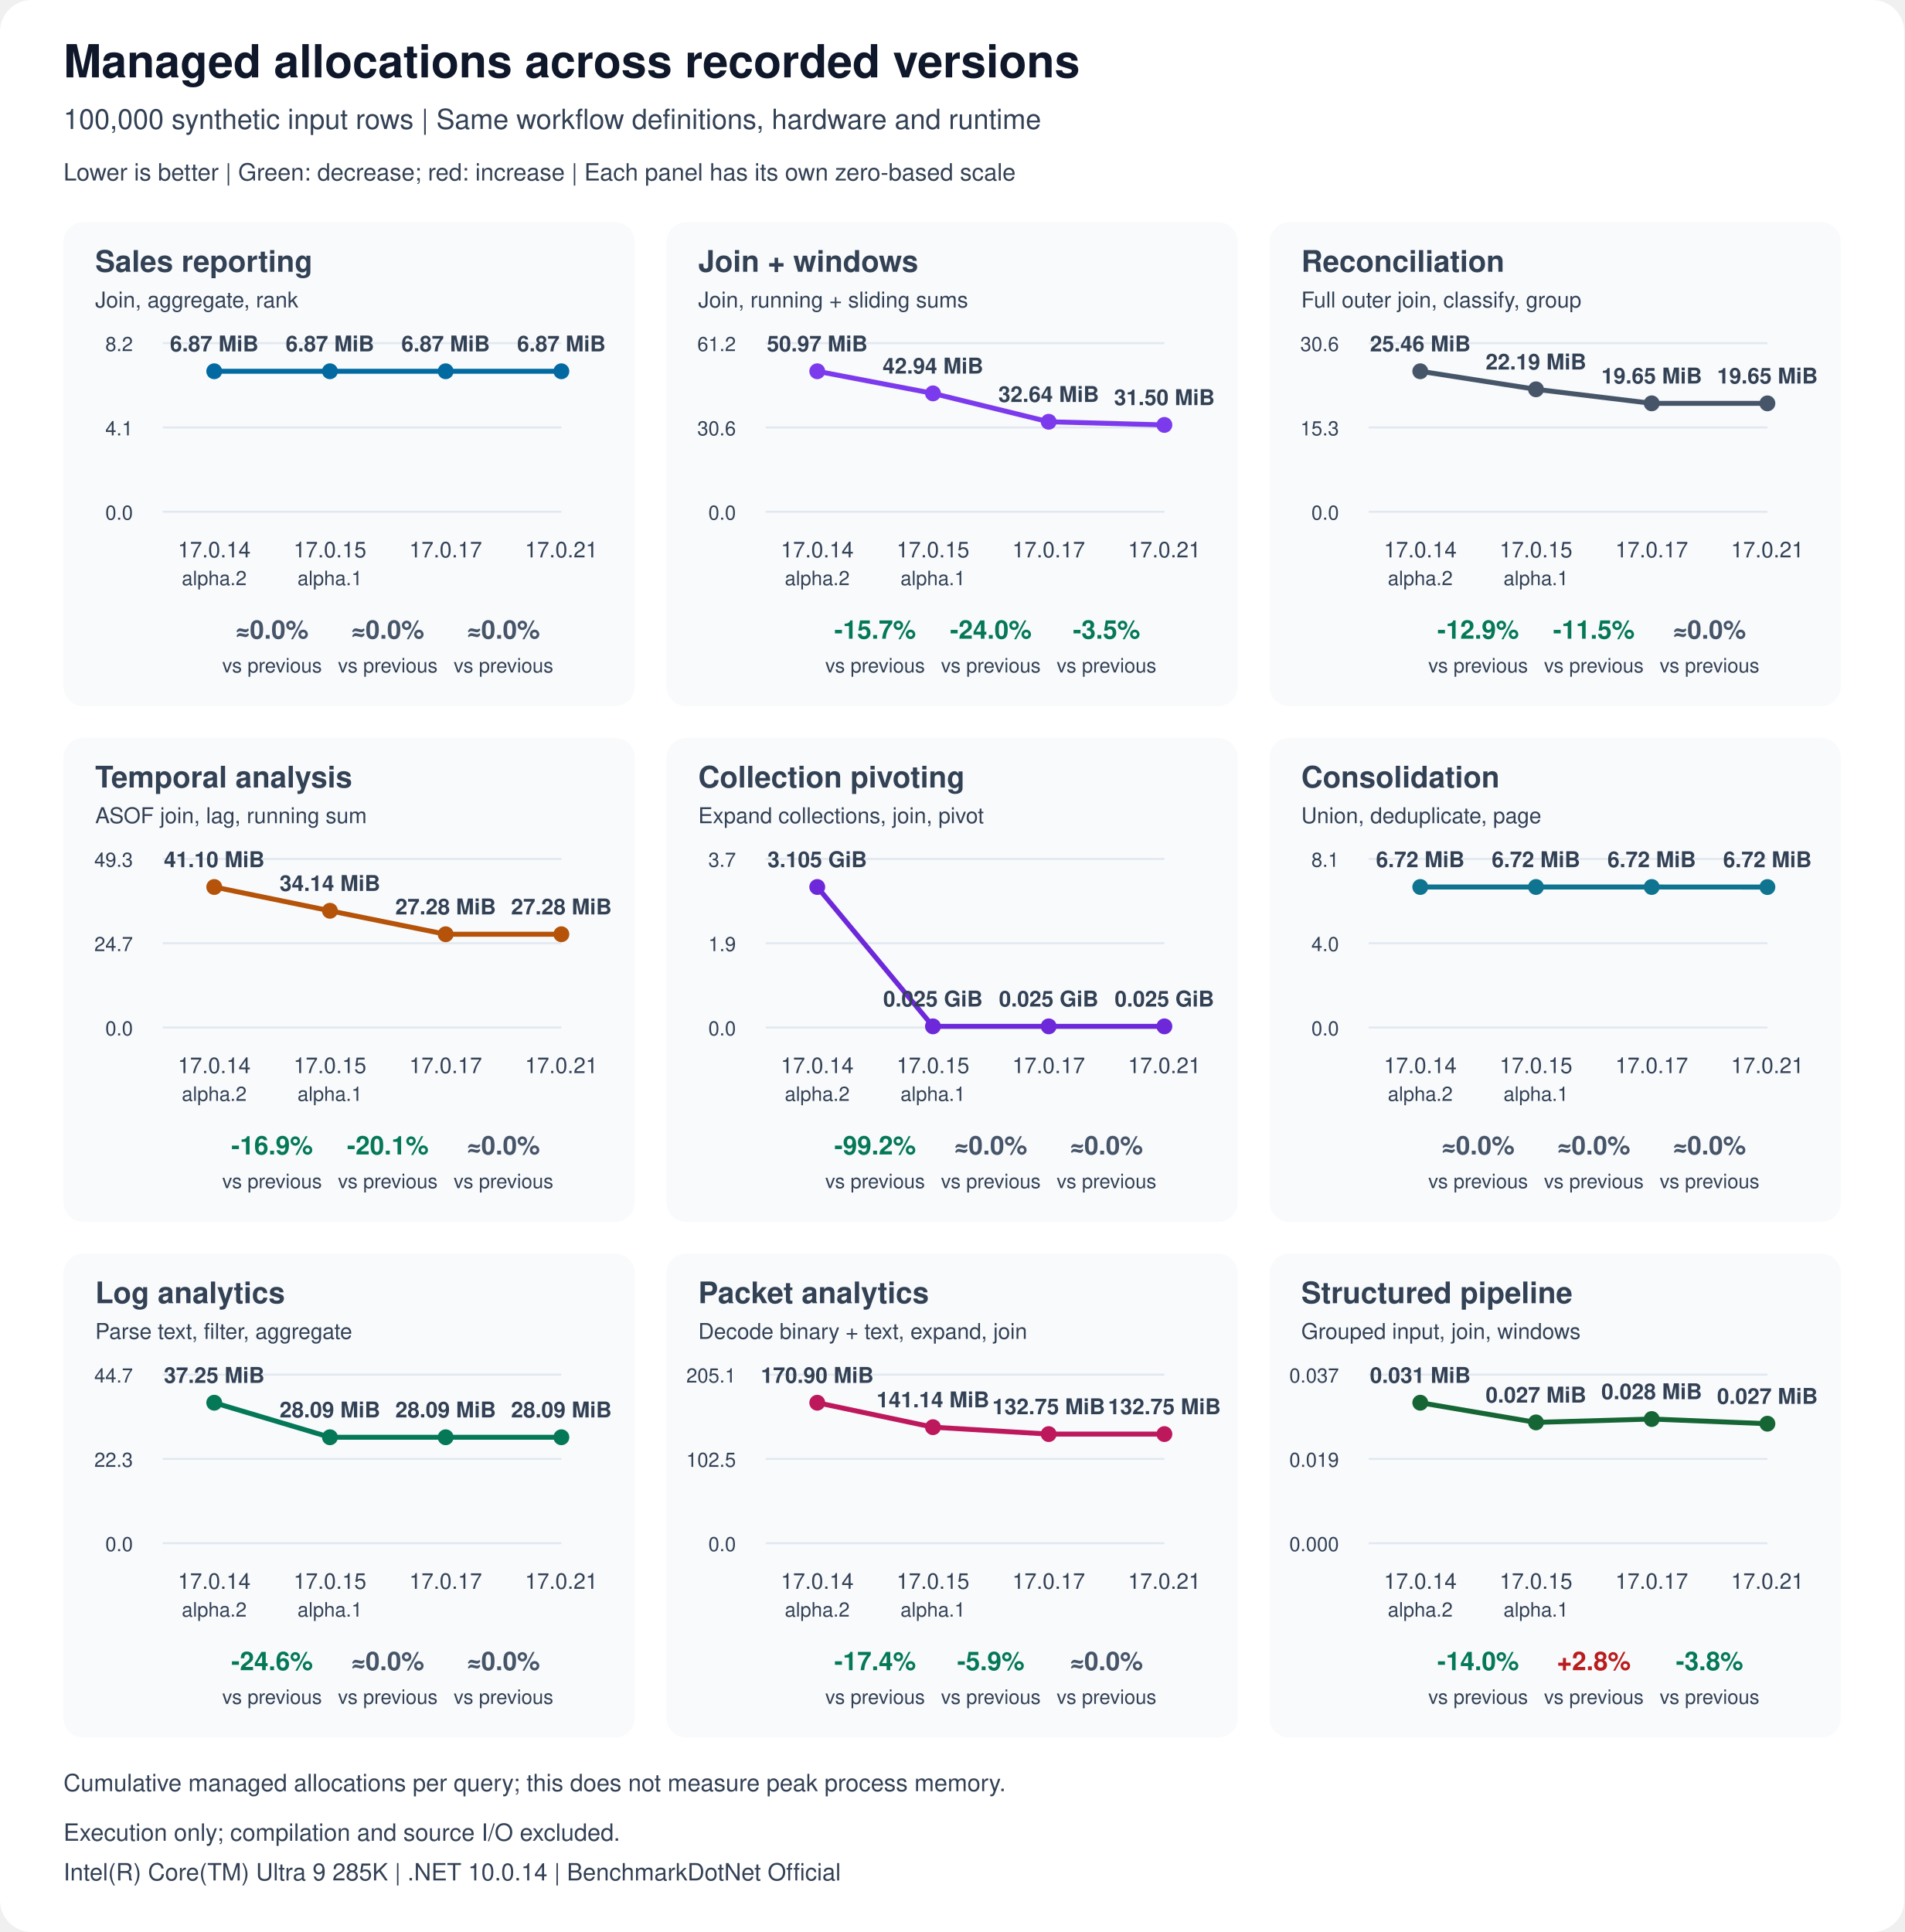
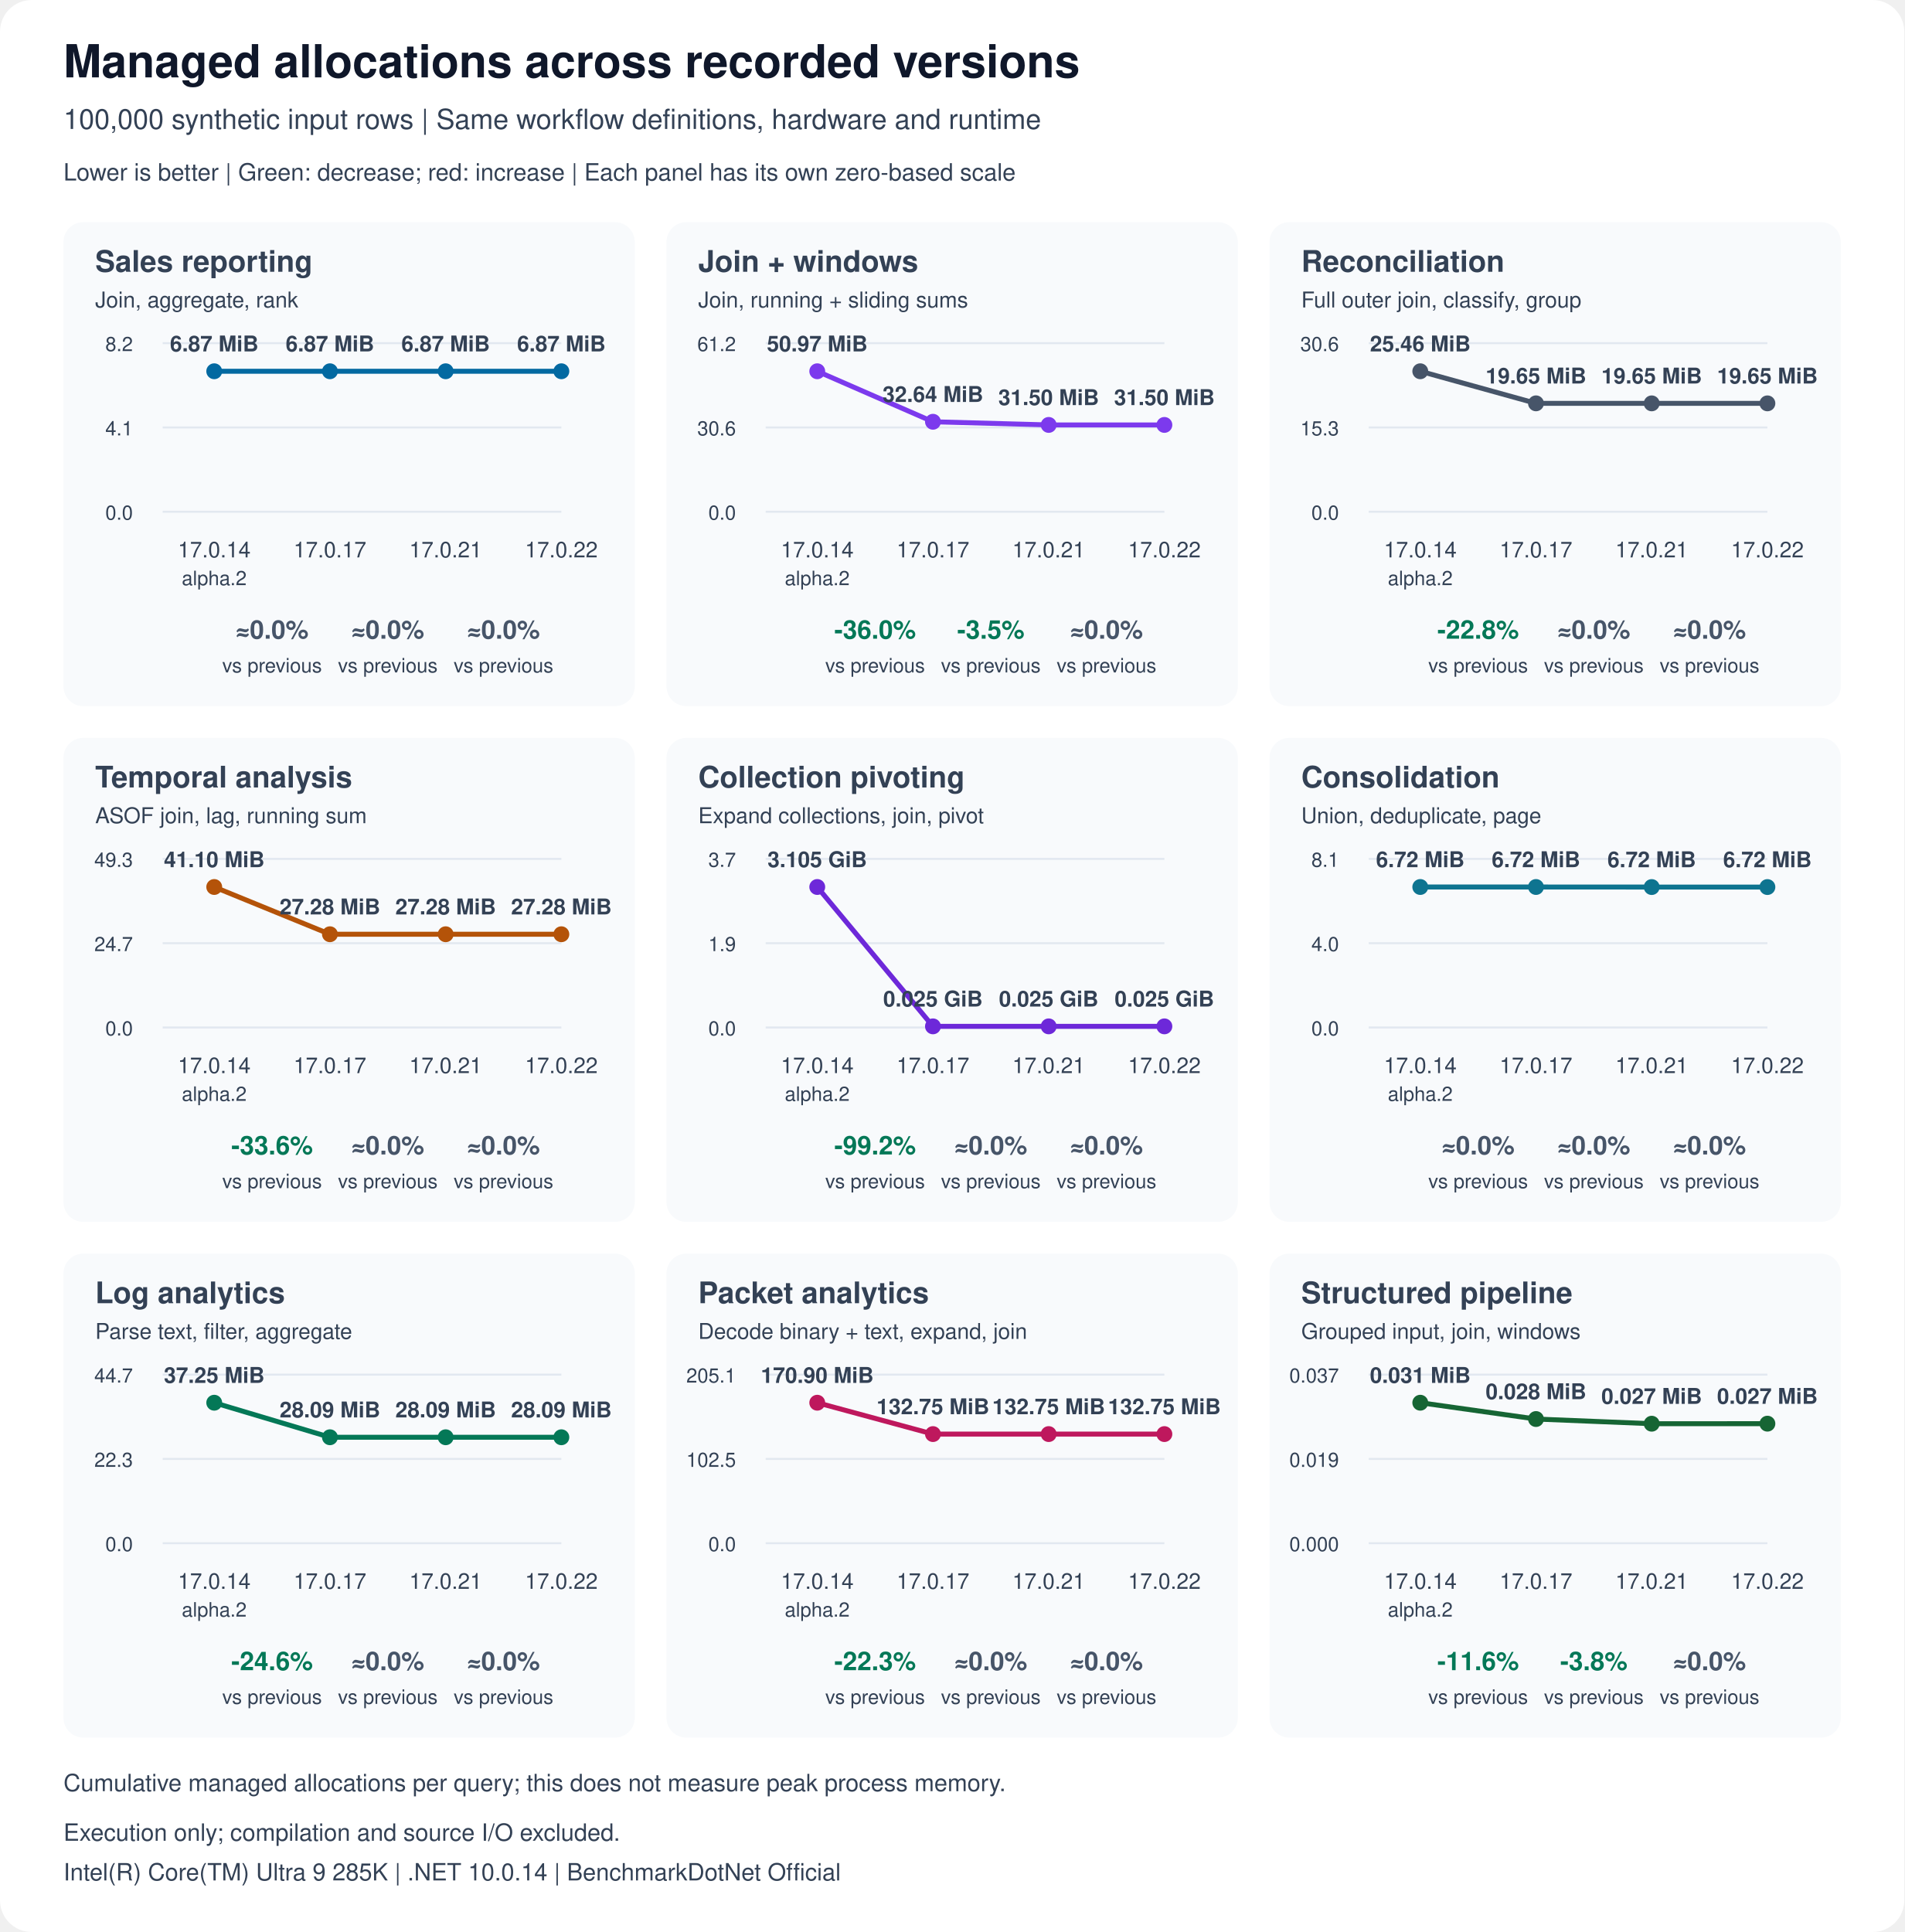
<svg xmlns="http://www.w3.org/2000/svg" width="960" height="974" viewBox="0 0 960 974" role="img" aria-labelledby="title description">
  <rect width="960" height="974" rx="16" fill="#ffffff" />
  <g font-family="Segoe UI, Helvetica, Arial, sans-serif">
    <text x="32.00" y="39.00" font-size="23" fill="#0f172a" text-anchor="start" font-weight="700">Managed allocations across recorded versions</text>
    <text x="32.00" y="65.00" font-size="14" fill="#334155" text-anchor="start" font-weight="400">100,000 synthetic input rows | Same workflow definitions, hardware and runtime</text>
    <text x="32.00" y="91.00" font-size="12" fill="#334155" text-anchor="start" font-weight="400">Lower is better | Green: decrease; red: increase | Each panel has its own zero-based scale</text>
    <rect x="32" y="112" width="288" height="244" rx="10" fill="#f8fafc" />
    <text x="48.00" y="137.00" font-size="15" fill="#334155" text-anchor="start" font-weight="600">Sales reporting</text>
    <text x="48.00" y="155.00" font-size="11" fill="#334155" text-anchor="start" font-weight="400">Join, aggregate, rank</text>
    <line x1="82.00" y1="258.00" x2="283.00" y2="258.00" stroke="#e2e8f0" stroke-width="1" />
    <text x="67.00" y="262.00" font-size="10" fill="#334155" text-anchor="end" font-weight="400">0.0</text>
    <line x1="82.00" y1="215.50" x2="283.00" y2="215.50" stroke="#e2e8f0" stroke-width="1" />
    <text x="67.00" y="219.50" font-size="10" fill="#334155" text-anchor="end" font-weight="400">4.1</text>
    <line x1="82.00" y1="173.00" x2="283.00" y2="173.00" stroke="#e2e8f0" stroke-width="1" />
    <text x="67.00" y="177.00" font-size="10" fill="#334155" text-anchor="end" font-weight="400">8.2</text>
    <polyline points="108.00,187.17 166.33,187.17 224.67,187.17 283.00,187.17" fill="none" stroke="#0369a1" stroke-width="2.5" />
    <circle cx="108.00" cy="187.17" r="4" fill="#0369a1" />
    <text x="108.00" y="177.17" font-size="11" fill="#334155" text-anchor="middle" font-weight="600">6.87 MiB</text>
    <text x="108.00" y="281.00" font-size="11" fill="#334155" text-anchor="middle" font-weight="400">17.0.14</text>
    <text x="108.00" y="295.00" font-size="10" fill="#334155" text-anchor="middle" font-weight="400">alpha.2</text>
    <circle cx="166.33" cy="187.17" r="4" fill="#0369a1" />
    <text x="166.33" y="177.17" font-size="11" fill="#334155" text-anchor="middle" font-weight="600">6.87 MiB</text>
-     <text x="166.33" y="281.00" font-size="11" fill="#334155" text-anchor="middle" font-weight="400">17.0.15</text>
-     <text x="166.33" y="295.00" font-size="10" fill="#334155" text-anchor="middle" font-weight="400">alpha.1</text>
+     <text x="166.33" y="281.00" font-size="11" fill="#334155" text-anchor="middle" font-weight="400">17.0.17</text>
    <text x="137.17" y="322.00" font-size="13" fill="#475569" text-anchor="middle" font-weight="600">≈0.0%</text>
    <text x="137.17" y="339.00" font-size="10" fill="#334155" text-anchor="middle" font-weight="400">vs previous</text>
    <circle cx="224.67" cy="187.17" r="4" fill="#0369a1" />
    <text x="224.67" y="177.17" font-size="11" fill="#334155" text-anchor="middle" font-weight="600">6.87 MiB</text>
-     <text x="224.67" y="281.00" font-size="11" fill="#334155" text-anchor="middle" font-weight="400">17.0.17</text>
+     <text x="224.67" y="281.00" font-size="11" fill="#334155" text-anchor="middle" font-weight="400">17.0.21</text>
    <text x="195.50" y="322.00" font-size="13" fill="#475569" text-anchor="middle" font-weight="600">≈0.0%</text>
    <text x="195.50" y="339.00" font-size="10" fill="#334155" text-anchor="middle" font-weight="400">vs previous</text>
    <circle cx="283.00" cy="187.17" r="4" fill="#0369a1" />
    <text x="283.00" y="177.17" font-size="11" fill="#334155" text-anchor="middle" font-weight="600">6.87 MiB</text>
-     <text x="283.00" y="281.00" font-size="11" fill="#334155" text-anchor="middle" font-weight="400">17.0.21</text>
+     <text x="283.00" y="281.00" font-size="11" fill="#334155" text-anchor="middle" font-weight="400">17.0.22</text>
    <text x="253.83" y="322.00" font-size="13" fill="#475569" text-anchor="middle" font-weight="600">≈0.0%</text>
    <text x="253.83" y="339.00" font-size="10" fill="#334155" text-anchor="middle" font-weight="400">vs previous</text>
    <rect x="336" y="112" width="288" height="244" rx="10" fill="#f8fafc" />
    <text x="352.00" y="137.00" font-size="15" fill="#334155" text-anchor="start" font-weight="600">Join + windows</text>
    <text x="352.00" y="155.00" font-size="11" fill="#334155" text-anchor="start" font-weight="400">Join, running + sliding sums</text>
    <line x1="386.00" y1="258.00" x2="587.00" y2="258.00" stroke="#e2e8f0" stroke-width="1" />
    <text x="371.00" y="262.00" font-size="10" fill="#334155" text-anchor="end" font-weight="400">0.0</text>
    <line x1="386.00" y1="215.50" x2="587.00" y2="215.50" stroke="#e2e8f0" stroke-width="1" />
    <text x="371.00" y="219.50" font-size="10" fill="#334155" text-anchor="end" font-weight="400">30.6</text>
    <line x1="386.00" y1="173.00" x2="587.00" y2="173.00" stroke="#e2e8f0" stroke-width="1" />
    <text x="371.00" y="177.00" font-size="10" fill="#334155" text-anchor="end" font-weight="400">61.2</text>
-     <polyline points="412.00,187.17 470.33,198.32 528.67,212.63 587.00,214.22" fill="none" stroke="#7c3aed" stroke-width="2.5" />
+     <polyline points="412.00,187.17 470.33,212.63 528.67,214.22 587.00,214.22" fill="none" stroke="#7c3aed" stroke-width="2.5" />
    <circle cx="412.00" cy="187.17" r="4" fill="#7c3aed" />
    <text x="412.00" y="177.17" font-size="11" fill="#334155" text-anchor="middle" font-weight="600">50.97 MiB</text>
    <text x="412.00" y="281.00" font-size="11" fill="#334155" text-anchor="middle" font-weight="400">17.0.14</text>
    <text x="412.00" y="295.00" font-size="10" fill="#334155" text-anchor="middle" font-weight="400">alpha.2</text>
-     <circle cx="470.33" cy="198.32" r="4" fill="#7c3aed" />
-     <text x="470.33" y="188.32" font-size="11" fill="#334155" text-anchor="middle" font-weight="600">42.94 MiB</text>
-     <text x="470.33" y="281.00" font-size="11" fill="#334155" text-anchor="middle" font-weight="400">17.0.15</text>
-     <text x="470.33" y="295.00" font-size="10" fill="#334155" text-anchor="middle" font-weight="400">alpha.1</text>
-     <text x="441.17" y="322.00" font-size="13" fill="#047857" text-anchor="middle" font-weight="600">-15.7%</text>
+     <circle cx="470.33" cy="212.63" r="4" fill="#7c3aed" />
+     <text x="470.33" y="202.63" font-size="11" fill="#334155" text-anchor="middle" font-weight="600">32.64 MiB</text>
+     <text x="470.33" y="281.00" font-size="11" fill="#334155" text-anchor="middle" font-weight="400">17.0.17</text>
+     <text x="441.17" y="322.00" font-size="13" fill="#047857" text-anchor="middle" font-weight="600">-36.0%</text>
    <text x="441.17" y="339.00" font-size="10" fill="#334155" text-anchor="middle" font-weight="400">vs previous</text>
-     <circle cx="528.67" cy="212.63" r="4" fill="#7c3aed" />
-     <text x="528.67" y="202.63" font-size="11" fill="#334155" text-anchor="middle" font-weight="600">32.64 MiB</text>
-     <text x="528.67" y="281.00" font-size="11" fill="#334155" text-anchor="middle" font-weight="400">17.0.17</text>
-     <text x="499.50" y="322.00" font-size="13" fill="#047857" text-anchor="middle" font-weight="600">-24.0%</text>
+     <circle cx="528.67" cy="214.22" r="4" fill="#7c3aed" />
+     <text x="528.67" y="204.22" font-size="11" fill="#334155" text-anchor="middle" font-weight="600">31.50 MiB</text>
+     <text x="528.67" y="281.00" font-size="11" fill="#334155" text-anchor="middle" font-weight="400">17.0.21</text>
+     <text x="499.50" y="322.00" font-size="13" fill="#047857" text-anchor="middle" font-weight="600">-3.5%</text>
    <text x="499.50" y="339.00" font-size="10" fill="#334155" text-anchor="middle" font-weight="400">vs previous</text>
    <circle cx="587.00" cy="214.22" r="4" fill="#7c3aed" />
    <text x="587.00" y="204.22" font-size="11" fill="#334155" text-anchor="middle" font-weight="600">31.50 MiB</text>
-     <text x="587.00" y="281.00" font-size="11" fill="#334155" text-anchor="middle" font-weight="400">17.0.21</text>
-     <text x="557.83" y="322.00" font-size="13" fill="#047857" text-anchor="middle" font-weight="600">-3.5%</text>
+     <text x="587.00" y="281.00" font-size="11" fill="#334155" text-anchor="middle" font-weight="400">17.0.22</text>
+     <text x="557.83" y="322.00" font-size="13" fill="#475569" text-anchor="middle" font-weight="600">≈0.0%</text>
    <text x="557.83" y="339.00" font-size="10" fill="#334155" text-anchor="middle" font-weight="400">vs previous</text>
    <rect x="640" y="112" width="288" height="244" rx="10" fill="#f8fafc" />
    <text x="656.00" y="137.00" font-size="15" fill="#334155" text-anchor="start" font-weight="600">Reconciliation</text>
    <text x="656.00" y="155.00" font-size="11" fill="#334155" text-anchor="start" font-weight="400">Full outer join, classify, group</text>
    <line x1="690.00" y1="258.00" x2="891.00" y2="258.00" stroke="#e2e8f0" stroke-width="1" />
    <text x="675.00" y="262.00" font-size="10" fill="#334155" text-anchor="end" font-weight="400">0.0</text>
    <line x1="690.00" y1="215.50" x2="891.00" y2="215.50" stroke="#e2e8f0" stroke-width="1" />
    <text x="675.00" y="219.50" font-size="10" fill="#334155" text-anchor="end" font-weight="400">15.3</text>
    <line x1="690.00" y1="173.00" x2="891.00" y2="173.00" stroke="#e2e8f0" stroke-width="1" />
    <text x="675.00" y="177.00" font-size="10" fill="#334155" text-anchor="end" font-weight="400">30.6</text>
-     <polyline points="716.00,187.17 774.33,196.27 832.67,203.34 891.00,203.35" fill="none" stroke="#475569" stroke-width="2.5" />
+     <polyline points="716.00,187.17 774.33,203.34 832.67,203.35 891.00,203.35" fill="none" stroke="#475569" stroke-width="2.5" />
    <circle cx="716.00" cy="187.17" r="4" fill="#475569" />
    <text x="716.00" y="177.17" font-size="11" fill="#334155" text-anchor="middle" font-weight="600">25.46 MiB</text>
    <text x="716.00" y="281.00" font-size="11" fill="#334155" text-anchor="middle" font-weight="400">17.0.14</text>
    <text x="716.00" y="295.00" font-size="10" fill="#334155" text-anchor="middle" font-weight="400">alpha.2</text>
-     <circle cx="774.33" cy="196.27" r="4" fill="#475569" />
-     <text x="774.33" y="186.27" font-size="11" fill="#334155" text-anchor="middle" font-weight="600">22.19 MiB</text>
-     <text x="774.33" y="281.00" font-size="11" fill="#334155" text-anchor="middle" font-weight="400">17.0.15</text>
-     <text x="774.33" y="295.00" font-size="10" fill="#334155" text-anchor="middle" font-weight="400">alpha.1</text>
-     <text x="745.17" y="322.00" font-size="13" fill="#047857" text-anchor="middle" font-weight="600">-12.9%</text>
+     <circle cx="774.33" cy="203.34" r="4" fill="#475569" />
+     <text x="774.33" y="193.34" font-size="11" fill="#334155" text-anchor="middle" font-weight="600">19.65 MiB</text>
+     <text x="774.33" y="281.00" font-size="11" fill="#334155" text-anchor="middle" font-weight="400">17.0.17</text>
+     <text x="745.17" y="322.00" font-size="13" fill="#047857" text-anchor="middle" font-weight="600">-22.8%</text>
    <text x="745.17" y="339.00" font-size="10" fill="#334155" text-anchor="middle" font-weight="400">vs previous</text>
-     <circle cx="832.67" cy="203.34" r="4" fill="#475569" />
-     <text x="832.67" y="193.34" font-size="11" fill="#334155" text-anchor="middle" font-weight="600">19.65 MiB</text>
-     <text x="832.67" y="281.00" font-size="11" fill="#334155" text-anchor="middle" font-weight="400">17.0.17</text>
-     <text x="803.50" y="322.00" font-size="13" fill="#047857" text-anchor="middle" font-weight="600">-11.5%</text>
+     <circle cx="832.67" cy="203.35" r="4" fill="#475569" />
+     <text x="832.67" y="193.35" font-size="11" fill="#334155" text-anchor="middle" font-weight="600">19.65 MiB</text>
+     <text x="832.67" y="281.00" font-size="11" fill="#334155" text-anchor="middle" font-weight="400">17.0.21</text>
+     <text x="803.50" y="322.00" font-size="13" fill="#475569" text-anchor="middle" font-weight="600">≈0.0%</text>
    <text x="803.50" y="339.00" font-size="10" fill="#334155" text-anchor="middle" font-weight="400">vs previous</text>
    <circle cx="891.00" cy="203.35" r="4" fill="#475569" />
    <text x="891.00" y="193.35" font-size="11" fill="#334155" text-anchor="middle" font-weight="600">19.65 MiB</text>
-     <text x="891.00" y="281.00" font-size="11" fill="#334155" text-anchor="middle" font-weight="400">17.0.21</text>
+     <text x="891.00" y="281.00" font-size="11" fill="#334155" text-anchor="middle" font-weight="400">17.0.22</text>
    <text x="861.83" y="322.00" font-size="13" fill="#475569" text-anchor="middle" font-weight="600">≈0.0%</text>
    <text x="861.83" y="339.00" font-size="10" fill="#334155" text-anchor="middle" font-weight="400">vs previous</text>
    <rect x="32" y="372" width="288" height="244" rx="10" fill="#f8fafc" />
    <text x="48.00" y="397.00" font-size="15" fill="#334155" text-anchor="start" font-weight="600">Temporal analysis</text>
    <text x="48.00" y="415.00" font-size="11" fill="#334155" text-anchor="start" font-weight="400">ASOF join, lag, running sum</text>
    <line x1="82.00" y1="518.00" x2="283.00" y2="518.00" stroke="#e2e8f0" stroke-width="1" />
    <text x="67.00" y="522.00" font-size="10" fill="#334155" text-anchor="end" font-weight="400">0.0</text>
    <line x1="82.00" y1="475.50" x2="283.00" y2="475.50" stroke="#e2e8f0" stroke-width="1" />
    <text x="67.00" y="479.50" font-size="10" fill="#334155" text-anchor="end" font-weight="400">24.7</text>
    <line x1="82.00" y1="433.00" x2="283.00" y2="433.00" stroke="#e2e8f0" stroke-width="1" />
    <text x="67.00" y="437.00" font-size="10" fill="#334155" text-anchor="end" font-weight="400">49.3</text>
-     <polyline points="108.00,447.17 166.33,459.16 224.67,470.99 283.00,470.99" fill="none" stroke="#b45309" stroke-width="2.5" />
+     <polyline points="108.00,447.17 166.33,470.99 224.67,470.99 283.00,470.99" fill="none" stroke="#b45309" stroke-width="2.5" />
    <circle cx="108.00" cy="447.17" r="4" fill="#b45309" />
    <text x="108.00" y="437.17" font-size="11" fill="#334155" text-anchor="middle" font-weight="600">41.10 MiB</text>
    <text x="108.00" y="541.00" font-size="11" fill="#334155" text-anchor="middle" font-weight="400">17.0.14</text>
    <text x="108.00" y="555.00" font-size="10" fill="#334155" text-anchor="middle" font-weight="400">alpha.2</text>
-     <circle cx="166.33" cy="459.16" r="4" fill="#b45309" />
-     <text x="166.33" y="449.16" font-size="11" fill="#334155" text-anchor="middle" font-weight="600">34.14 MiB</text>
-     <text x="166.33" y="541.00" font-size="11" fill="#334155" text-anchor="middle" font-weight="400">17.0.15</text>
-     <text x="166.33" y="555.00" font-size="10" fill="#334155" text-anchor="middle" font-weight="400">alpha.1</text>
-     <text x="137.17" y="582.00" font-size="13" fill="#047857" text-anchor="middle" font-weight="600">-16.9%</text>
+     <circle cx="166.33" cy="470.99" r="4" fill="#b45309" />
+     <text x="166.33" y="460.99" font-size="11" fill="#334155" text-anchor="middle" font-weight="600">27.28 MiB</text>
+     <text x="166.33" y="541.00" font-size="11" fill="#334155" text-anchor="middle" font-weight="400">17.0.17</text>
+     <text x="137.17" y="582.00" font-size="13" fill="#047857" text-anchor="middle" font-weight="600">-33.6%</text>
    <text x="137.17" y="599.00" font-size="10" fill="#334155" text-anchor="middle" font-weight="400">vs previous</text>
    <circle cx="224.67" cy="470.99" r="4" fill="#b45309" />
    <text x="224.67" y="460.99" font-size="11" fill="#334155" text-anchor="middle" font-weight="600">27.28 MiB</text>
-     <text x="224.67" y="541.00" font-size="11" fill="#334155" text-anchor="middle" font-weight="400">17.0.17</text>
-     <text x="195.50" y="582.00" font-size="13" fill="#047857" text-anchor="middle" font-weight="600">-20.1%</text>
+     <text x="224.67" y="541.00" font-size="11" fill="#334155" text-anchor="middle" font-weight="400">17.0.21</text>
+     <text x="195.50" y="582.00" font-size="13" fill="#475569" text-anchor="middle" font-weight="600">≈0.0%</text>
    <text x="195.50" y="599.00" font-size="10" fill="#334155" text-anchor="middle" font-weight="400">vs previous</text>
    <circle cx="283.00" cy="470.99" r="4" fill="#b45309" />
    <text x="283.00" y="460.99" font-size="11" fill="#334155" text-anchor="middle" font-weight="600">27.28 MiB</text>
-     <text x="283.00" y="541.00" font-size="11" fill="#334155" text-anchor="middle" font-weight="400">17.0.21</text>
+     <text x="283.00" y="541.00" font-size="11" fill="#334155" text-anchor="middle" font-weight="400">17.0.22</text>
    <text x="253.83" y="582.00" font-size="13" fill="#475569" text-anchor="middle" font-weight="600">≈0.0%</text>
    <text x="253.83" y="599.00" font-size="10" fill="#334155" text-anchor="middle" font-weight="400">vs previous</text>
    <rect x="336" y="372" width="288" height="244" rx="10" fill="#f8fafc" />
    <text x="352.00" y="397.00" font-size="15" fill="#334155" text-anchor="start" font-weight="600">Collection pivoting</text>
    <text x="352.00" y="415.00" font-size="11" fill="#334155" text-anchor="start" font-weight="400">Expand collections, join, pivot</text>
    <line x1="386.00" y1="518.00" x2="587.00" y2="518.00" stroke="#e2e8f0" stroke-width="1" />
    <text x="371.00" y="522.00" font-size="10" fill="#334155" text-anchor="end" font-weight="400">0.0</text>
    <line x1="386.00" y1="475.50" x2="587.00" y2="475.50" stroke="#e2e8f0" stroke-width="1" />
    <text x="371.00" y="479.50" font-size="10" fill="#334155" text-anchor="end" font-weight="400">1.9</text>
    <line x1="386.00" y1="433.00" x2="587.00" y2="433.00" stroke="#e2e8f0" stroke-width="1" />
    <text x="371.00" y="437.00" font-size="10" fill="#334155" text-anchor="end" font-weight="400">3.7</text>
    <polyline points="412.00,447.17 470.33,517.43 528.67,517.43 587.00,517.43" fill="none" stroke="#6d28d9" stroke-width="2.5" />
    <circle cx="412.00" cy="447.17" r="4" fill="#6d28d9" />
    <text x="412.00" y="437.17" font-size="11" fill="#334155" text-anchor="middle" font-weight="600">3.105 GiB</text>
    <text x="412.00" y="541.00" font-size="11" fill="#334155" text-anchor="middle" font-weight="400">17.0.14</text>
    <text x="412.00" y="555.00" font-size="10" fill="#334155" text-anchor="middle" font-weight="400">alpha.2</text>
    <circle cx="470.33" cy="517.43" r="4" fill="#6d28d9" />
    <text x="470.33" y="507.43" font-size="11" fill="#334155" text-anchor="middle" font-weight="600">0.025 GiB</text>
-     <text x="470.33" y="541.00" font-size="11" fill="#334155" text-anchor="middle" font-weight="400">17.0.15</text>
-     <text x="470.33" y="555.00" font-size="10" fill="#334155" text-anchor="middle" font-weight="400">alpha.1</text>
+     <text x="470.33" y="541.00" font-size="11" fill="#334155" text-anchor="middle" font-weight="400">17.0.17</text>
    <text x="441.17" y="582.00" font-size="13" fill="#047857" text-anchor="middle" font-weight="600">-99.2%</text>
    <text x="441.17" y="599.00" font-size="10" fill="#334155" text-anchor="middle" font-weight="400">vs previous</text>
    <circle cx="528.67" cy="517.43" r="4" fill="#6d28d9" />
    <text x="528.67" y="507.43" font-size="11" fill="#334155" text-anchor="middle" font-weight="600">0.025 GiB</text>
-     <text x="528.67" y="541.00" font-size="11" fill="#334155" text-anchor="middle" font-weight="400">17.0.17</text>
+     <text x="528.67" y="541.00" font-size="11" fill="#334155" text-anchor="middle" font-weight="400">17.0.21</text>
    <text x="499.50" y="582.00" font-size="13" fill="#475569" text-anchor="middle" font-weight="600">≈0.0%</text>
    <text x="499.50" y="599.00" font-size="10" fill="#334155" text-anchor="middle" font-weight="400">vs previous</text>
    <circle cx="587.00" cy="517.43" r="4" fill="#6d28d9" />
    <text x="587.00" y="507.43" font-size="11" fill="#334155" text-anchor="middle" font-weight="600">0.025 GiB</text>
-     <text x="587.00" y="541.00" font-size="11" fill="#334155" text-anchor="middle" font-weight="400">17.0.21</text>
+     <text x="587.00" y="541.00" font-size="11" fill="#334155" text-anchor="middle" font-weight="400">17.0.22</text>
    <text x="557.83" y="582.00" font-size="13" fill="#475569" text-anchor="middle" font-weight="600">≈0.0%</text>
    <text x="557.83" y="599.00" font-size="10" fill="#334155" text-anchor="middle" font-weight="400">vs previous</text>
    <rect x="640" y="372" width="288" height="244" rx="10" fill="#f8fafc" />
    <text x="656.00" y="397.00" font-size="15" fill="#334155" text-anchor="start" font-weight="600">Consolidation</text>
    <text x="656.00" y="415.00" font-size="11" fill="#334155" text-anchor="start" font-weight="400">Union, deduplicate, page</text>
    <line x1="690.00" y1="518.00" x2="891.00" y2="518.00" stroke="#e2e8f0" stroke-width="1" />
    <text x="675.00" y="522.00" font-size="10" fill="#334155" text-anchor="end" font-weight="400">0.0</text>
    <line x1="690.00" y1="475.50" x2="891.00" y2="475.50" stroke="#e2e8f0" stroke-width="1" />
    <text x="675.00" y="479.50" font-size="10" fill="#334155" text-anchor="end" font-weight="400">4.0</text>
    <line x1="690.00" y1="433.00" x2="891.00" y2="433.00" stroke="#e2e8f0" stroke-width="1" />
    <text x="675.00" y="437.00" font-size="10" fill="#334155" text-anchor="end" font-weight="400">8.1</text>
-     <polyline points="716.00,447.17 774.33,447.17 832.67,447.17 891.00,447.20" fill="none" stroke="#0e7490" stroke-width="2.5" />
+     <polyline points="716.00,447.17 774.33,447.17 832.67,447.20 891.00,447.20" fill="none" stroke="#0e7490" stroke-width="2.5" />
    <circle cx="716.00" cy="447.17" r="4" fill="#0e7490" />
    <text x="716.00" y="437.17" font-size="11" fill="#334155" text-anchor="middle" font-weight="600">6.72 MiB</text>
    <text x="716.00" y="541.00" font-size="11" fill="#334155" text-anchor="middle" font-weight="400">17.0.14</text>
    <text x="716.00" y="555.00" font-size="10" fill="#334155" text-anchor="middle" font-weight="400">alpha.2</text>
    <circle cx="774.33" cy="447.17" r="4" fill="#0e7490" />
    <text x="774.33" y="437.17" font-size="11" fill="#334155" text-anchor="middle" font-weight="600">6.72 MiB</text>
-     <text x="774.33" y="541.00" font-size="11" fill="#334155" text-anchor="middle" font-weight="400">17.0.15</text>
-     <text x="774.33" y="555.00" font-size="10" fill="#334155" text-anchor="middle" font-weight="400">alpha.1</text>
+     <text x="774.33" y="541.00" font-size="11" fill="#334155" text-anchor="middle" font-weight="400">17.0.17</text>
    <text x="745.17" y="582.00" font-size="13" fill="#475569" text-anchor="middle" font-weight="600">≈0.0%</text>
    <text x="745.17" y="599.00" font-size="10" fill="#334155" text-anchor="middle" font-weight="400">vs previous</text>
-     <circle cx="832.67" cy="447.17" r="4" fill="#0e7490" />
-     <text x="832.67" y="437.17" font-size="11" fill="#334155" text-anchor="middle" font-weight="600">6.72 MiB</text>
-     <text x="832.67" y="541.00" font-size="11" fill="#334155" text-anchor="middle" font-weight="400">17.0.17</text>
+     <circle cx="832.67" cy="447.20" r="4" fill="#0e7490" />
+     <text x="832.67" y="437.20" font-size="11" fill="#334155" text-anchor="middle" font-weight="600">6.72 MiB</text>
+     <text x="832.67" y="541.00" font-size="11" fill="#334155" text-anchor="middle" font-weight="400">17.0.21</text>
    <text x="803.50" y="582.00" font-size="13" fill="#475569" text-anchor="middle" font-weight="600">≈0.0%</text>
    <text x="803.50" y="599.00" font-size="10" fill="#334155" text-anchor="middle" font-weight="400">vs previous</text>
    <circle cx="891.00" cy="447.20" r="4" fill="#0e7490" />
    <text x="891.00" y="437.20" font-size="11" fill="#334155" text-anchor="middle" font-weight="600">6.72 MiB</text>
-     <text x="891.00" y="541.00" font-size="11" fill="#334155" text-anchor="middle" font-weight="400">17.0.21</text>
+     <text x="891.00" y="541.00" font-size="11" fill="#334155" text-anchor="middle" font-weight="400">17.0.22</text>
    <text x="861.83" y="582.00" font-size="13" fill="#475569" text-anchor="middle" font-weight="600">≈0.0%</text>
    <text x="861.83" y="599.00" font-size="10" fill="#334155" text-anchor="middle" font-weight="400">vs previous</text>
    <rect x="32" y="632" width="288" height="244" rx="10" fill="#f8fafc" />
    <text x="48.00" y="657.00" font-size="15" fill="#334155" text-anchor="start" font-weight="600">Log analytics</text>
    <text x="48.00" y="675.00" font-size="11" fill="#334155" text-anchor="start" font-weight="400">Parse text, filter, aggregate</text>
    <line x1="82.00" y1="778.00" x2="283.00" y2="778.00" stroke="#e2e8f0" stroke-width="1" />
    <text x="67.00" y="782.00" font-size="10" fill="#334155" text-anchor="end" font-weight="400">0.0</text>
    <line x1="82.00" y1="735.50" x2="283.00" y2="735.50" stroke="#e2e8f0" stroke-width="1" />
    <text x="67.00" y="739.50" font-size="10" fill="#334155" text-anchor="end" font-weight="400">22.3</text>
    <line x1="82.00" y1="693.00" x2="283.00" y2="693.00" stroke="#e2e8f0" stroke-width="1" />
    <text x="67.00" y="697.00" font-size="10" fill="#334155" text-anchor="end" font-weight="400">44.7</text>
    <polyline points="108.00,707.17 166.33,724.58 224.67,724.58 283.00,724.58" fill="none" stroke="#047857" stroke-width="2.5" />
    <circle cx="108.00" cy="707.17" r="4" fill="#047857" />
    <text x="108.00" y="697.17" font-size="11" fill="#334155" text-anchor="middle" font-weight="600">37.25 MiB</text>
    <text x="108.00" y="801.00" font-size="11" fill="#334155" text-anchor="middle" font-weight="400">17.0.14</text>
    <text x="108.00" y="815.00" font-size="10" fill="#334155" text-anchor="middle" font-weight="400">alpha.2</text>
    <circle cx="166.33" cy="724.58" r="4" fill="#047857" />
    <text x="166.33" y="714.58" font-size="11" fill="#334155" text-anchor="middle" font-weight="600">28.09 MiB</text>
-     <text x="166.33" y="801.00" font-size="11" fill="#334155" text-anchor="middle" font-weight="400">17.0.15</text>
-     <text x="166.33" y="815.00" font-size="10" fill="#334155" text-anchor="middle" font-weight="400">alpha.1</text>
+     <text x="166.33" y="801.00" font-size="11" fill="#334155" text-anchor="middle" font-weight="400">17.0.17</text>
    <text x="137.17" y="842.00" font-size="13" fill="#047857" text-anchor="middle" font-weight="600">-24.6%</text>
    <text x="137.17" y="859.00" font-size="10" fill="#334155" text-anchor="middle" font-weight="400">vs previous</text>
    <circle cx="224.67" cy="724.58" r="4" fill="#047857" />
    <text x="224.67" y="714.58" font-size="11" fill="#334155" text-anchor="middle" font-weight="600">28.09 MiB</text>
-     <text x="224.67" y="801.00" font-size="11" fill="#334155" text-anchor="middle" font-weight="400">17.0.17</text>
+     <text x="224.67" y="801.00" font-size="11" fill="#334155" text-anchor="middle" font-weight="400">17.0.21</text>
    <text x="195.50" y="842.00" font-size="13" fill="#475569" text-anchor="middle" font-weight="600">≈0.0%</text>
    <text x="195.50" y="859.00" font-size="10" fill="#334155" text-anchor="middle" font-weight="400">vs previous</text>
    <circle cx="283.00" cy="724.58" r="4" fill="#047857" />
    <text x="283.00" y="714.58" font-size="11" fill="#334155" text-anchor="middle" font-weight="600">28.09 MiB</text>
-     <text x="283.00" y="801.00" font-size="11" fill="#334155" text-anchor="middle" font-weight="400">17.0.21</text>
+     <text x="283.00" y="801.00" font-size="11" fill="#334155" text-anchor="middle" font-weight="400">17.0.22</text>
    <text x="253.83" y="842.00" font-size="13" fill="#475569" text-anchor="middle" font-weight="600">≈0.0%</text>
    <text x="253.83" y="859.00" font-size="10" fill="#334155" text-anchor="middle" font-weight="400">vs previous</text>
    <rect x="336" y="632" width="288" height="244" rx="10" fill="#f8fafc" />
    <text x="352.00" y="657.00" font-size="15" fill="#334155" text-anchor="start" font-weight="600">Packet analytics</text>
    <text x="352.00" y="675.00" font-size="11" fill="#334155" text-anchor="start" font-weight="400">Decode binary + text, expand, join</text>
    <line x1="386.00" y1="778.00" x2="587.00" y2="778.00" stroke="#e2e8f0" stroke-width="1" />
    <text x="371.00" y="782.00" font-size="10" fill="#334155" text-anchor="end" font-weight="400">0.0</text>
    <line x1="386.00" y1="735.50" x2="587.00" y2="735.50" stroke="#e2e8f0" stroke-width="1" />
    <text x="371.00" y="739.50" font-size="10" fill="#334155" text-anchor="end" font-weight="400">102.5</text>
    <line x1="386.00" y1="693.00" x2="587.00" y2="693.00" stroke="#e2e8f0" stroke-width="1" />
    <text x="371.00" y="697.00" font-size="10" fill="#334155" text-anchor="end" font-weight="400">205.1</text>
-     <polyline points="412.00,707.17 470.33,719.50 528.67,722.98 587.00,722.98" fill="none" stroke="#be185d" stroke-width="2.5" />
+     <polyline points="412.00,707.17 470.33,722.98 528.67,722.98 587.00,722.98" fill="none" stroke="#be185d" stroke-width="2.5" />
    <circle cx="412.00" cy="707.17" r="4" fill="#be185d" />
    <text x="412.00" y="697.17" font-size="11" fill="#334155" text-anchor="middle" font-weight="600">170.90 MiB</text>
    <text x="412.00" y="801.00" font-size="11" fill="#334155" text-anchor="middle" font-weight="400">17.0.14</text>
    <text x="412.00" y="815.00" font-size="10" fill="#334155" text-anchor="middle" font-weight="400">alpha.2</text>
-     <circle cx="470.33" cy="719.50" r="4" fill="#be185d" />
-     <text x="470.33" y="709.50" font-size="11" fill="#334155" text-anchor="middle" font-weight="600">141.14 MiB</text>
-     <text x="470.33" y="801.00" font-size="11" fill="#334155" text-anchor="middle" font-weight="400">17.0.15</text>
-     <text x="470.33" y="815.00" font-size="10" fill="#334155" text-anchor="middle" font-weight="400">alpha.1</text>
-     <text x="441.17" y="842.00" font-size="13" fill="#047857" text-anchor="middle" font-weight="600">-17.4%</text>
+     <circle cx="470.33" cy="722.98" r="4" fill="#be185d" />
+     <text x="470.33" y="712.98" font-size="11" fill="#334155" text-anchor="middle" font-weight="600">132.75 MiB</text>
+     <text x="470.33" y="801.00" font-size="11" fill="#334155" text-anchor="middle" font-weight="400">17.0.17</text>
+     <text x="441.17" y="842.00" font-size="13" fill="#047857" text-anchor="middle" font-weight="600">-22.3%</text>
    <text x="441.17" y="859.00" font-size="10" fill="#334155" text-anchor="middle" font-weight="400">vs previous</text>
    <circle cx="528.67" cy="722.98" r="4" fill="#be185d" />
    <text x="528.67" y="712.98" font-size="11" fill="#334155" text-anchor="middle" font-weight="600">132.75 MiB</text>
-     <text x="528.67" y="801.00" font-size="11" fill="#334155" text-anchor="middle" font-weight="400">17.0.17</text>
-     <text x="499.50" y="842.00" font-size="13" fill="#047857" text-anchor="middle" font-weight="600">-5.9%</text>
+     <text x="528.67" y="801.00" font-size="11" fill="#334155" text-anchor="middle" font-weight="400">17.0.21</text>
+     <text x="499.50" y="842.00" font-size="13" fill="#475569" text-anchor="middle" font-weight="600">≈0.0%</text>
    <text x="499.50" y="859.00" font-size="10" fill="#334155" text-anchor="middle" font-weight="400">vs previous</text>
    <circle cx="587.00" cy="722.98" r="4" fill="#be185d" />
    <text x="587.00" y="712.98" font-size="11" fill="#334155" text-anchor="middle" font-weight="600">132.75 MiB</text>
-     <text x="587.00" y="801.00" font-size="11" fill="#334155" text-anchor="middle" font-weight="400">17.0.21</text>
+     <text x="587.00" y="801.00" font-size="11" fill="#334155" text-anchor="middle" font-weight="400">17.0.22</text>
    <text x="557.83" y="842.00" font-size="13" fill="#475569" text-anchor="middle" font-weight="600">≈0.0%</text>
    <text x="557.83" y="859.00" font-size="10" fill="#334155" text-anchor="middle" font-weight="400">vs previous</text>
    <rect x="640" y="632" width="288" height="244" rx="10" fill="#f8fafc" />
    <text x="656.00" y="657.00" font-size="15" fill="#334155" text-anchor="start" font-weight="600">Structured pipeline</text>
    <text x="656.00" y="675.00" font-size="11" fill="#334155" text-anchor="start" font-weight="400">Grouped input, join, windows</text>
    <line x1="690.00" y1="778.00" x2="891.00" y2="778.00" stroke="#e2e8f0" stroke-width="1" />
    <text x="675.00" y="782.00" font-size="10" fill="#334155" text-anchor="end" font-weight="400">0.000</text>
    <line x1="690.00" y1="735.50" x2="891.00" y2="735.50" stroke="#e2e8f0" stroke-width="1" />
    <text x="675.00" y="739.50" font-size="10" fill="#334155" text-anchor="end" font-weight="400">0.019</text>
    <line x1="690.00" y1="693.00" x2="891.00" y2="693.00" stroke="#e2e8f0" stroke-width="1" />
    <text x="675.00" y="697.00" font-size="10" fill="#334155" text-anchor="end" font-weight="400">0.037</text>
-     <polyline points="716.00,707.17 774.33,717.09 832.67,715.39 891.00,717.75" fill="none" stroke="#166534" stroke-width="2.5" />
+     <polyline points="716.00,707.17 774.33,715.39 832.67,717.75 891.00,717.73" fill="none" stroke="#166534" stroke-width="2.5" />
    <circle cx="716.00" cy="707.17" r="4" fill="#166534" />
    <text x="716.00" y="697.17" font-size="11" fill="#334155" text-anchor="middle" font-weight="600">0.031 MiB</text>
    <text x="716.00" y="801.00" font-size="11" fill="#334155" text-anchor="middle" font-weight="400">17.0.14</text>
    <text x="716.00" y="815.00" font-size="10" fill="#334155" text-anchor="middle" font-weight="400">alpha.2</text>
-     <circle cx="774.33" cy="717.09" r="4" fill="#166534" />
-     <text x="774.33" y="707.09" font-size="11" fill="#334155" text-anchor="middle" font-weight="600">0.027 MiB</text>
-     <text x="774.33" y="801.00" font-size="11" fill="#334155" text-anchor="middle" font-weight="400">17.0.15</text>
-     <text x="774.33" y="815.00" font-size="10" fill="#334155" text-anchor="middle" font-weight="400">alpha.1</text>
-     <text x="745.17" y="842.00" font-size="13" fill="#047857" text-anchor="middle" font-weight="600">-14.0%</text>
+     <circle cx="774.33" cy="715.39" r="4" fill="#166534" />
+     <text x="774.33" y="705.39" font-size="11" fill="#334155" text-anchor="middle" font-weight="600">0.028 MiB</text>
+     <text x="774.33" y="801.00" font-size="11" fill="#334155" text-anchor="middle" font-weight="400">17.0.17</text>
+     <text x="745.17" y="842.00" font-size="13" fill="#047857" text-anchor="middle" font-weight="600">-11.6%</text>
    <text x="745.17" y="859.00" font-size="10" fill="#334155" text-anchor="middle" font-weight="400">vs previous</text>
-     <circle cx="832.67" cy="715.39" r="4" fill="#166534" />
-     <text x="832.67" y="705.39" font-size="11" fill="#334155" text-anchor="middle" font-weight="600">0.028 MiB</text>
-     <text x="832.67" y="801.00" font-size="11" fill="#334155" text-anchor="middle" font-weight="400">17.0.17</text>
-     <text x="803.50" y="842.00" font-size="13" fill="#b91c1c" text-anchor="middle" font-weight="600">+2.8%</text>
+     <circle cx="832.67" cy="717.75" r="4" fill="#166534" />
+     <text x="832.67" y="707.75" font-size="11" fill="#334155" text-anchor="middle" font-weight="600">0.027 MiB</text>
+     <text x="832.67" y="801.00" font-size="11" fill="#334155" text-anchor="middle" font-weight="400">17.0.21</text>
+     <text x="803.50" y="842.00" font-size="13" fill="#047857" text-anchor="middle" font-weight="600">-3.8%</text>
    <text x="803.50" y="859.00" font-size="10" fill="#334155" text-anchor="middle" font-weight="400">vs previous</text>
-     <circle cx="891.00" cy="717.75" r="4" fill="#166534" />
-     <text x="891.00" y="707.75" font-size="11" fill="#334155" text-anchor="middle" font-weight="600">0.027 MiB</text>
-     <text x="891.00" y="801.00" font-size="11" fill="#334155" text-anchor="middle" font-weight="400">17.0.21</text>
-     <text x="861.83" y="842.00" font-size="13" fill="#047857" text-anchor="middle" font-weight="600">-3.8%</text>
+     <circle cx="891.00" cy="717.73" r="4" fill="#166534" />
+     <text x="891.00" y="707.73" font-size="11" fill="#334155" text-anchor="middle" font-weight="600">0.027 MiB</text>
+     <text x="891.00" y="801.00" font-size="11" fill="#334155" text-anchor="middle" font-weight="400">17.0.22</text>
+     <text x="861.83" y="842.00" font-size="13" fill="#475569" text-anchor="middle" font-weight="600">≈0.0%</text>
    <text x="861.83" y="859.00" font-size="10" fill="#334155" text-anchor="middle" font-weight="400">vs previous</text>
    <text x="32.00" y="903.00" font-size="12" fill="#334155" text-anchor="start" font-weight="400">Cumulative managed allocations per query; this does not measure peak process memory.</text>
    <text x="32.00" y="928.00" font-size="12" fill="#334155" text-anchor="start" font-weight="400">Execution only; compilation and source I/O excluded.</text>
    <text x="32.00" y="948.00" font-size="12" fill="#334155" text-anchor="start" font-weight="400">Intel(R) Core(TM) Ultra 9 285K | .NET 10.0.14 | BenchmarkDotNet Official</text>
  </g>
</svg>
